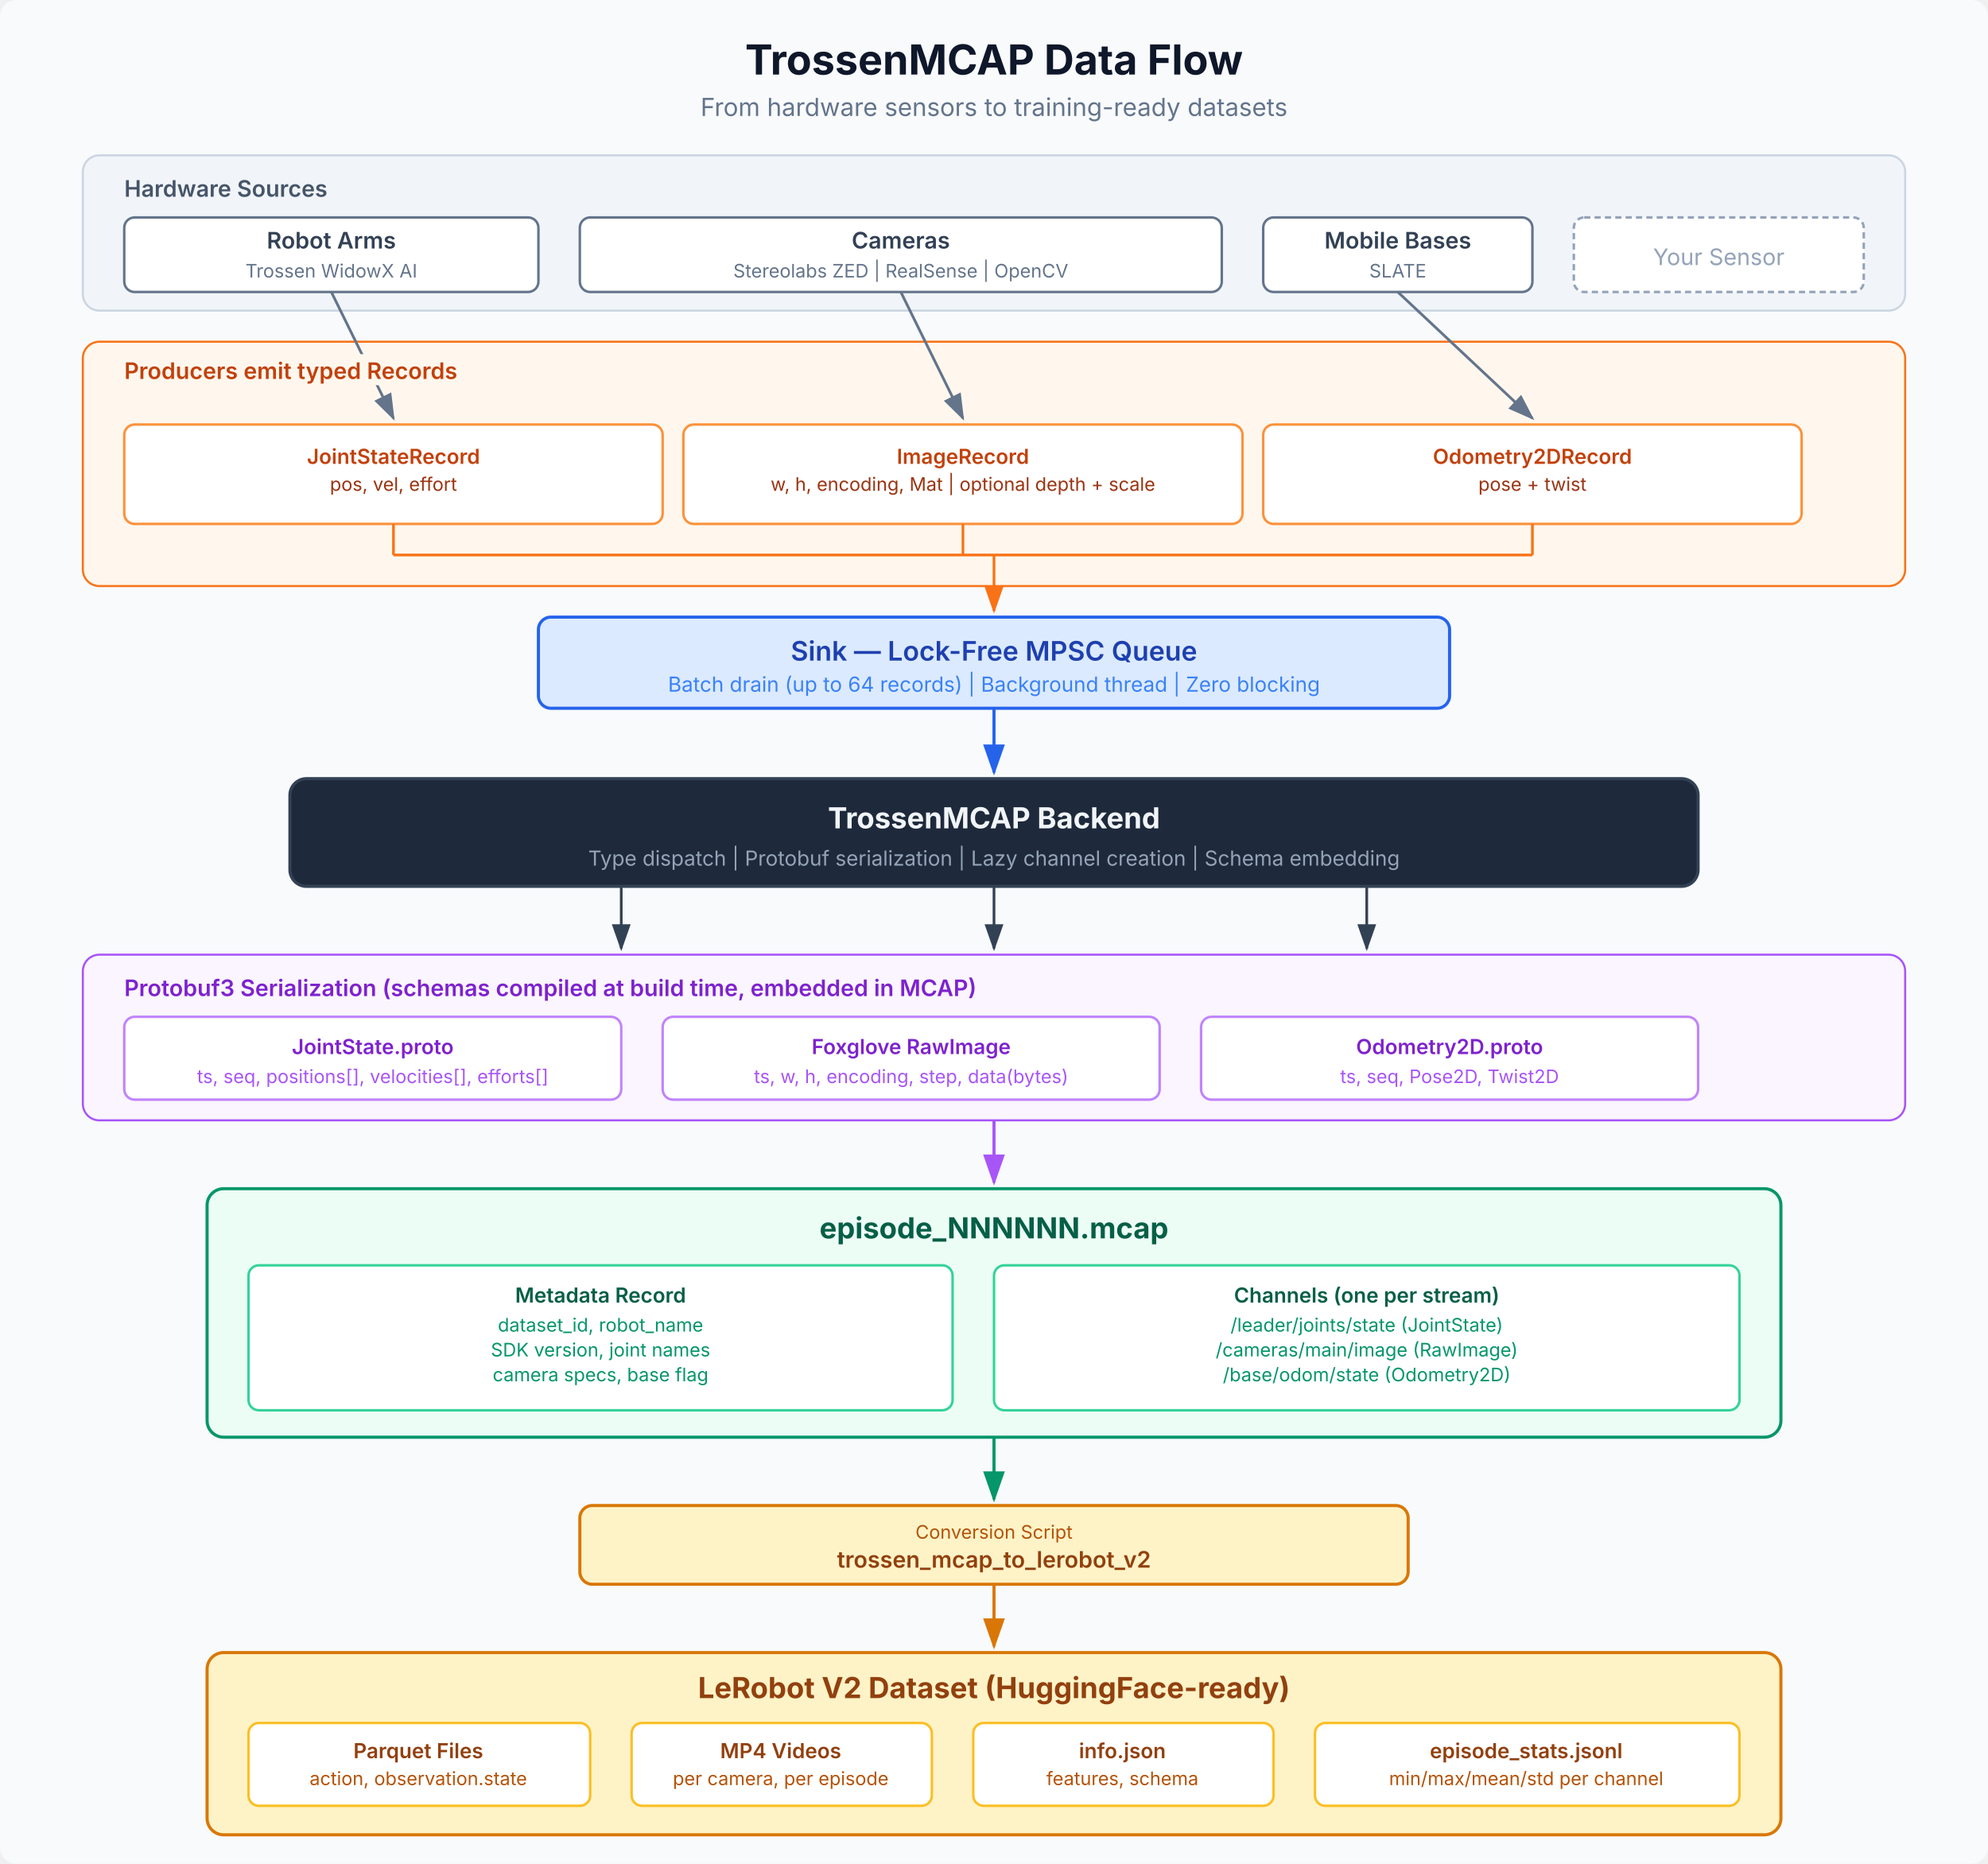
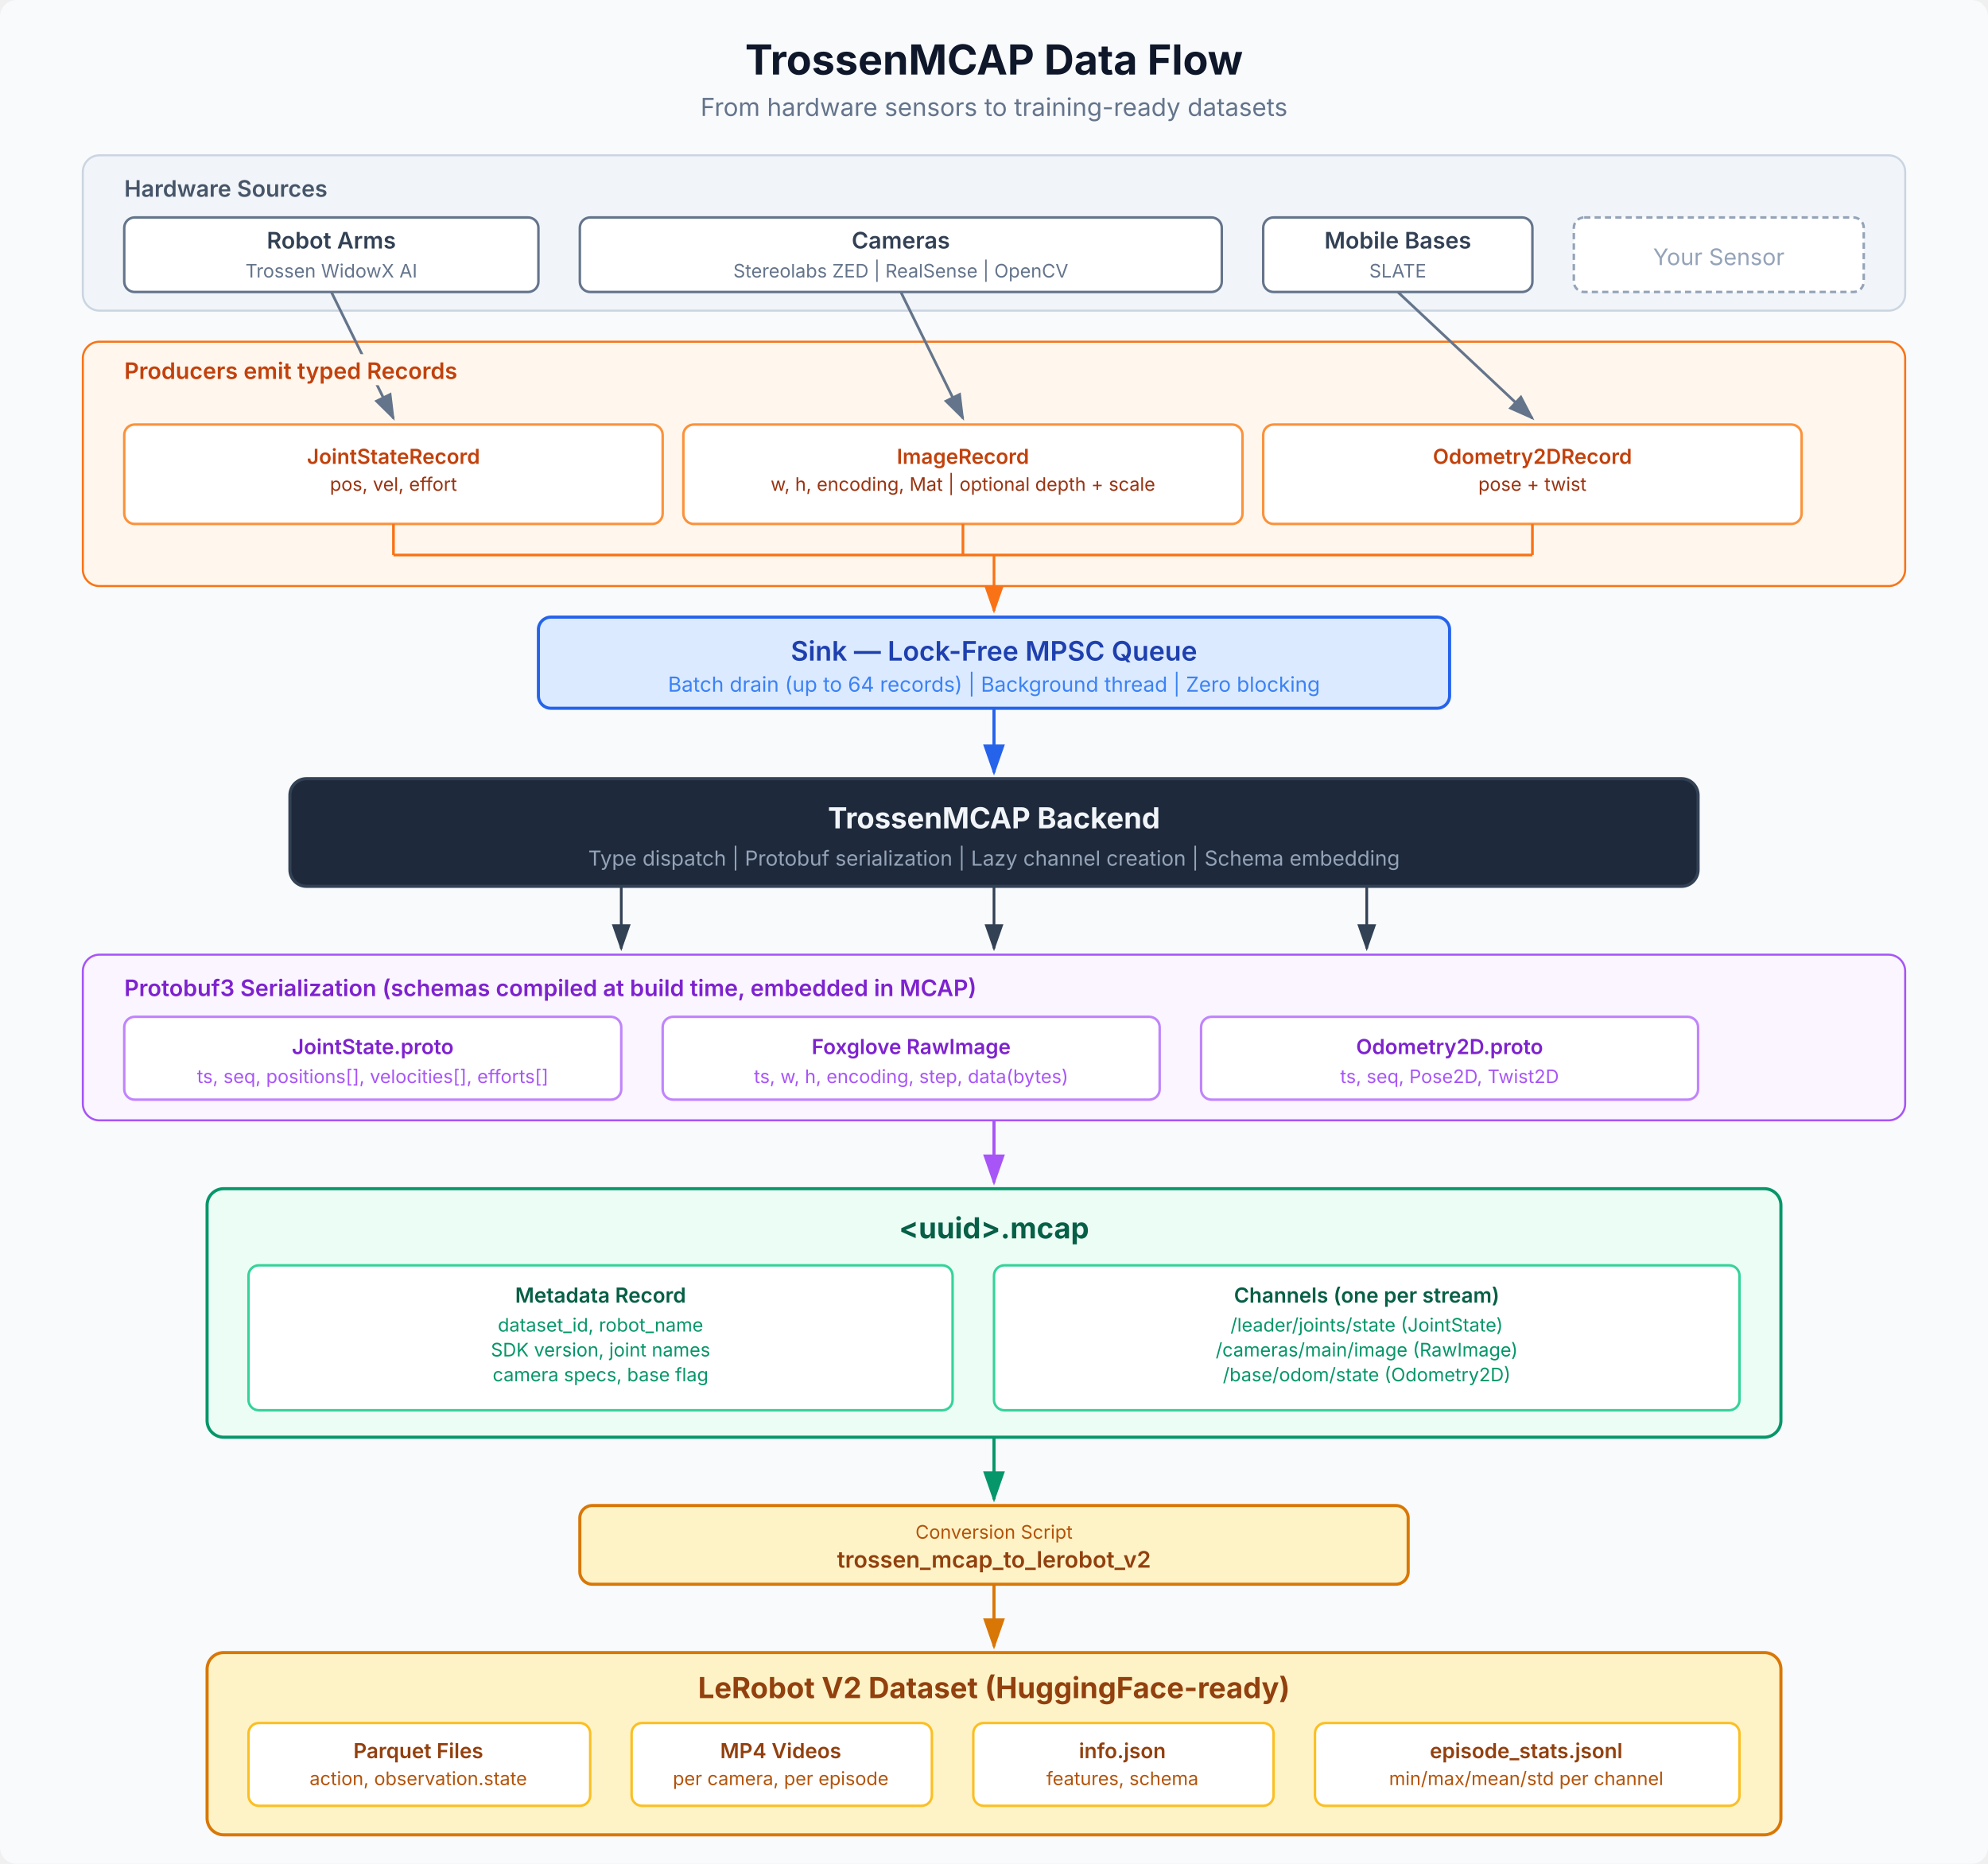
<svg xmlns="http://www.w3.org/2000/svg" viewBox="0 0 960 900" font-family="Inter, system-ui, sans-serif">
  <defs>
    <marker id="arr-gray" markerWidth="10" markerHeight="7" refX="9" refY="3.5" orient="auto">
      <polygon points="0 0, 10 3.5, 0 7" fill="#64748b" />
    </marker>
    <marker id="arr-orange" markerWidth="10" markerHeight="7" refX="9" refY="3.5" orient="auto">
      <polygon points="0 0, 10 3.5, 0 7" fill="#f97316" />
    </marker>
    <marker id="arr-blue" markerWidth="10" markerHeight="7" refX="9" refY="3.5" orient="auto">
      <polygon points="0 0, 10 3.5, 0 7" fill="#2563eb" />
    </marker>
    <marker id="arr-dark" markerWidth="10" markerHeight="7" refX="9" refY="3.5" orient="auto">
      <polygon points="0 0, 10 3.5, 0 7" fill="#334155" />
    </marker>
    <marker id="arr-purple" markerWidth="10" markerHeight="7" refX="9" refY="3.5" orient="auto">
      <polygon points="0 0, 10 3.5, 0 7" fill="#a855f7" />
    </marker>
    <marker id="arr-green" markerWidth="10" markerHeight="7" refX="9" refY="3.5" orient="auto">
      <polygon points="0 0, 10 3.5, 0 7" fill="#059669" />
    </marker>
    <marker id="arr-amber" markerWidth="10" markerHeight="7" refX="9" refY="3.5" orient="auto">
      <polygon points="0 0, 10 3.5, 0 7" fill="#d97706" />
    </marker>
  </defs>
  <rect width="960" height="900" fill="#f8fafc" rx="8" />
  <text x="480" y="36" text-anchor="middle" font-size="20" font-weight="700" fill="#0f172a">TrossenMCAP Data Flow</text>
  <text x="480" y="56" text-anchor="middle" font-size="12" fill="#64748b">From hardware sensors to training-ready datasets</text>
  <rect x="40" y="75" width="880" height="75" rx="8" fill="#f1f5f9" stroke="#cbd5e1" stroke-width="1" />
  <text x="60" y="95" font-size="11" font-weight="600" fill="#475569">Hardware Sources</text>
  <rect x="60" y="105" width="200" height="36" rx="5" fill="#fff" stroke="#64748b" stroke-width="1.2" />
  <text x="160" y="120" text-anchor="middle" font-size="11" font-weight="600" fill="#334155">Robot Arms</text>
  <text x="160" y="134" text-anchor="middle" font-size="9" fill="#64748b">Trossen WidowX AI</text>
  <rect x="280" y="105" width="310" height="36" rx="5" fill="#fff" stroke="#64748b" stroke-width="1.2" />
  <text x="435" y="120" text-anchor="middle" font-size="11" font-weight="600" fill="#334155">Cameras</text>
  <text x="435" y="134" text-anchor="middle" font-size="9" fill="#64748b">Stereolabs ZED | RealSense |  OpenCV</text>
  <rect x="610" y="105" width="130" height="36" rx="5" fill="#fff" stroke="#64748b" stroke-width="1.2" />
  <text x="675" y="120" text-anchor="middle" font-size="11" font-weight="600" fill="#334155">Mobile Bases</text>
  <text x="675" y="134" text-anchor="middle" font-size="9" fill="#64748b">SLATE</text>
  <rect x="760" y="105" width="140" height="36" rx="5" fill="#fff" stroke="#94a3b8" stroke-width="1.2" stroke-dasharray="3,2" />
  <text x="830" y="128" text-anchor="middle" font-size="11" fill="#94a3b8">Your Sensor</text>
  <rect x="40" y="165" width="880" height="118" rx="8" fill="#fff7ed" stroke="#f97316" stroke-width="1" />
  <rect x="60" y="205" width="260" height="48" rx="5" fill="#fff" stroke="#fb923c" stroke-width="1.2" />
  <rect x="330" y="205" width="270" height="48" rx="5" fill="#fff" stroke="#fb923c" stroke-width="1.2" />
  <rect x="610" y="205" width="260" height="48" rx="5" fill="#fff" stroke="#fb923c" stroke-width="1.2" />
  <line x1="160" y1="141" x2="190" y2="202" stroke="#64748b" stroke-width="1.3" marker-end="url(#arr-gray)" />
  <line x1="435" y1="141" x2="465" y2="202" stroke="#64748b" stroke-width="1.3" marker-end="url(#arr-gray)" />
  <line x1="675" y1="141" x2="740" y2="202" stroke="#64748b" stroke-width="1.3" marker-end="url(#arr-gray)" />
  <rect x="56" y="171" width="220" height="15" rx="3" fill="#fff7ed" />
  <text x="60" y="183" font-size="11" font-weight="600" fill="#c2410c">Producers emit typed Records</text>
  <rect x="120" y="213" width="140" height="27" rx="3" fill="#fff" />
  <text x="190" y="224" text-anchor="middle" font-size="10" font-weight="600" fill="#c2410c">JointStateRecord</text>
  <text x="190" y="237" text-anchor="middle" font-size="9" fill="#9a3412">pos, vel, effort</text>
  <rect x="380" y="213" width="170" height="27" rx="3" fill="#fff" />
  <text x="465" y="224" text-anchor="middle" font-size="10" font-weight="600" fill="#c2410c">ImageRecord</text>
  <text x="465" y="237" text-anchor="middle" font-size="9" fill="#9a3412">w, h, encoding, Mat  |  optional depth + scale</text>
  <rect x="668" y="213" width="144" height="27" rx="3" fill="#fff" />
  <text x="740" y="224" text-anchor="middle" font-size="10" font-weight="600" fill="#c2410c">Odometry2DRecord</text>
  <text x="740" y="237" text-anchor="middle" font-size="9" fill="#9a3412">pose + twist</text>
  <line x1="190" y1="253" x2="190" y2="268" stroke="#f97316" stroke-width="1.3" />
  <line x1="465" y1="253" x2="465" y2="268" stroke="#f97316" stroke-width="1.3" />
  <line x1="740" y1="253" x2="740" y2="268" stroke="#f97316" stroke-width="1.3" />
  <line x1="190" y1="268" x2="740" y2="268" stroke="#f97316" stroke-width="1.3" />
  <line x1="480" y1="268" x2="480" y2="295" stroke="#f97316" stroke-width="1.3" marker-end="url(#arr-orange)" />
  <rect x="260" y="298" width="440" height="44" rx="6" fill="#dbeafe" stroke="#2563eb" stroke-width="1.5" />
  <text x="480" y="319" text-anchor="middle" font-size="13" font-weight="600" fill="#1e40af">Sink — Lock-Free MPSC Queue</text>
  <text x="480" y="334" text-anchor="middle" font-size="10" fill="#3b82f6">Batch drain (up to 64 records)  |  Background thread  |  Zero blocking</text>
  <line x1="480" y1="342" x2="480" y2="373" stroke="#2563eb" stroke-width="1.5" marker-end="url(#arr-blue)" />
  <rect x="140" y="376" width="680" height="52" rx="8" fill="#1e293b" stroke="#334155" stroke-width="1.5" />
  <text x="480" y="400" text-anchor="middle" font-size="14" font-weight="700" fill="#f1f5f9">TrossenMCAP Backend</text>
  <text x="480" y="418" text-anchor="middle" font-size="10" fill="#94a3b8">Type dispatch  |  Protobuf serialization  |  Lazy channel creation  |  Schema embedding</text>
  <line x1="300" y1="428" x2="300" y2="458" stroke="#334155" stroke-width="1.3" marker-end="url(#arr-dark)" />
  <line x1="480" y1="428" x2="480" y2="458" stroke="#334155" stroke-width="1.3" marker-end="url(#arr-dark)" />
  <line x1="660" y1="428" x2="660" y2="458" stroke="#334155" stroke-width="1.3" marker-end="url(#arr-dark)" />
  <rect x="40" y="461" width="880" height="80" rx="8" fill="#faf5ff" stroke="#a855f7" stroke-width="1" />
  <text x="60" y="481" font-size="11" font-weight="600" fill="#7e22ce">Protobuf3 Serialization (schemas compiled at build time, embedded in MCAP)</text>
  <rect x="60" y="491" width="240" height="40" rx="5" fill="#fff" stroke="#c084fc" stroke-width="1.2" />
  <text x="180" y="509" text-anchor="middle" font-size="10" font-weight="600" fill="#7e22ce">JointState.proto</text>
  <text x="180" y="523" text-anchor="middle" font-size="9" fill="#a855f7">ts, seq, positions[], velocities[], efforts[]</text>
  <rect x="320" y="491" width="240" height="40" rx="5" fill="#fff" stroke="#c084fc" stroke-width="1.2" />
  <text x="440" y="509" text-anchor="middle" font-size="10" font-weight="600" fill="#7e22ce">Foxglove RawImage</text>
  <text x="440" y="523" text-anchor="middle" font-size="9" fill="#a855f7">ts, w, h, encoding, step, data(bytes)</text>
  <rect x="580" y="491" width="240" height="40" rx="5" fill="#fff" stroke="#c084fc" stroke-width="1.2" />
  <text x="700" y="509" text-anchor="middle" font-size="10" font-weight="600" fill="#7e22ce">Odometry2D.proto</text>
  <text x="700" y="523" text-anchor="middle" font-size="9" fill="#a855f7">ts, seq, Pose2D, Twist2D</text>
  <line x1="480" y1="541" x2="480" y2="571" stroke="#a855f7" stroke-width="1.5" marker-end="url(#arr-purple)" />
  <rect x="100" y="574" width="760" height="120" rx="8" fill="#ecfdf5" stroke="#059669" stroke-width="1.5" />
-   <text x="480" y="598" text-anchor="middle" font-size="14" font-weight="700" fill="#065f46">episode_NNNNNN.mcap</text>
+   <text x="480" y="598" text-anchor="middle" font-size="14" font-weight="700" fill="#065f46">&lt;uuid&gt;.mcap</text>
  <rect x="120" y="611" width="340" height="70" rx="5" fill="#fff" stroke="#34d399" stroke-width="1.2" />
  <text x="290" y="629" text-anchor="middle" font-size="10" font-weight="600" fill="#065f46">Metadata Record</text>
  <text x="290" y="643" text-anchor="middle" font-size="9" fill="#059669">dataset_id, robot_name</text>
  <text x="290" y="655" text-anchor="middle" font-size="9" fill="#059669">SDK version, joint names</text>
  <text x="290" y="667" text-anchor="middle" font-size="9" fill="#059669">camera specs, base flag</text>
  <rect x="480" y="611" width="360" height="70" rx="5" fill="#fff" stroke="#34d399" stroke-width="1.2" />
  <text x="660" y="629" text-anchor="middle" font-size="10" font-weight="600" fill="#065f46">Channels (one per stream)</text>
  <text x="660" y="643" text-anchor="middle" font-size="9" fill="#059669">/leader/joints/state  (JointState)</text>
  <text x="660" y="655" text-anchor="middle" font-size="9" fill="#059669">/cameras/main/image  (RawImage)</text>
  <text x="660" y="667" text-anchor="middle" font-size="9" fill="#059669">/base/odom/state  (Odometry2D)</text>
  <line x1="480" y1="694" x2="480" y2="724" stroke="#059669" stroke-width="1.5" marker-end="url(#arr-green)" />
  <rect x="280" y="727" width="400" height="38" rx="6" fill="#fef3c7" stroke="#d97706" stroke-width="1.5" />
  <text x="480" y="743" text-anchor="middle" font-size="9" fill="#b45309">Conversion Script</text>
  <text x="480" y="757" text-anchor="middle" font-size="11" font-weight="600" fill="#92400e">trossen_mcap_to_lerobot_v2</text>
  <line x1="480" y1="765" x2="480" y2="795" stroke="#d97706" stroke-width="1.5" marker-end="url(#arr-amber)" />
  <rect x="100" y="798" width="760" height="88" rx="8" fill="#fef3c7" stroke="#d97706" stroke-width="1.5" />
  <text x="480" y="820" text-anchor="middle" font-size="14" font-weight="700" fill="#92400e">LeRobot V2 Dataset (HuggingFace-ready)</text>
  <rect x="120" y="832" width="165" height="40" rx="5" fill="#fff" stroke="#fbbf24" stroke-width="1.2" />
  <text x="202" y="849" text-anchor="middle" font-size="10" font-weight="600" fill="#92400e">Parquet Files</text>
  <text x="202" y="862" text-anchor="middle" font-size="9" fill="#b45309">action, observation.state</text>
  <rect x="305" y="832" width="145" height="40" rx="5" fill="#fff" stroke="#fbbf24" stroke-width="1.2" />
  <text x="377" y="849" text-anchor="middle" font-size="10" font-weight="600" fill="#92400e">MP4 Videos</text>
  <text x="377" y="862" text-anchor="middle" font-size="9" fill="#b45309">per camera, per episode</text>
  <rect x="470" y="832" width="145" height="40" rx="5" fill="#fff" stroke="#fbbf24" stroke-width="1.2" />
  <text x="542" y="849" text-anchor="middle" font-size="10" font-weight="600" fill="#92400e">info.json</text>
  <text x="542" y="862" text-anchor="middle" font-size="9" fill="#b45309">features, schema</text>
  <rect x="635" y="832" width="205" height="40" rx="5" fill="#fff" stroke="#fbbf24" stroke-width="1.2" />
  <text x="737" y="849" text-anchor="middle" font-size="10" font-weight="600" fill="#92400e">episode_stats.jsonl</text>
  <text x="737" y="862" text-anchor="middle" font-size="9" fill="#b45309">min/max/mean/std per channel</text>
</svg>
